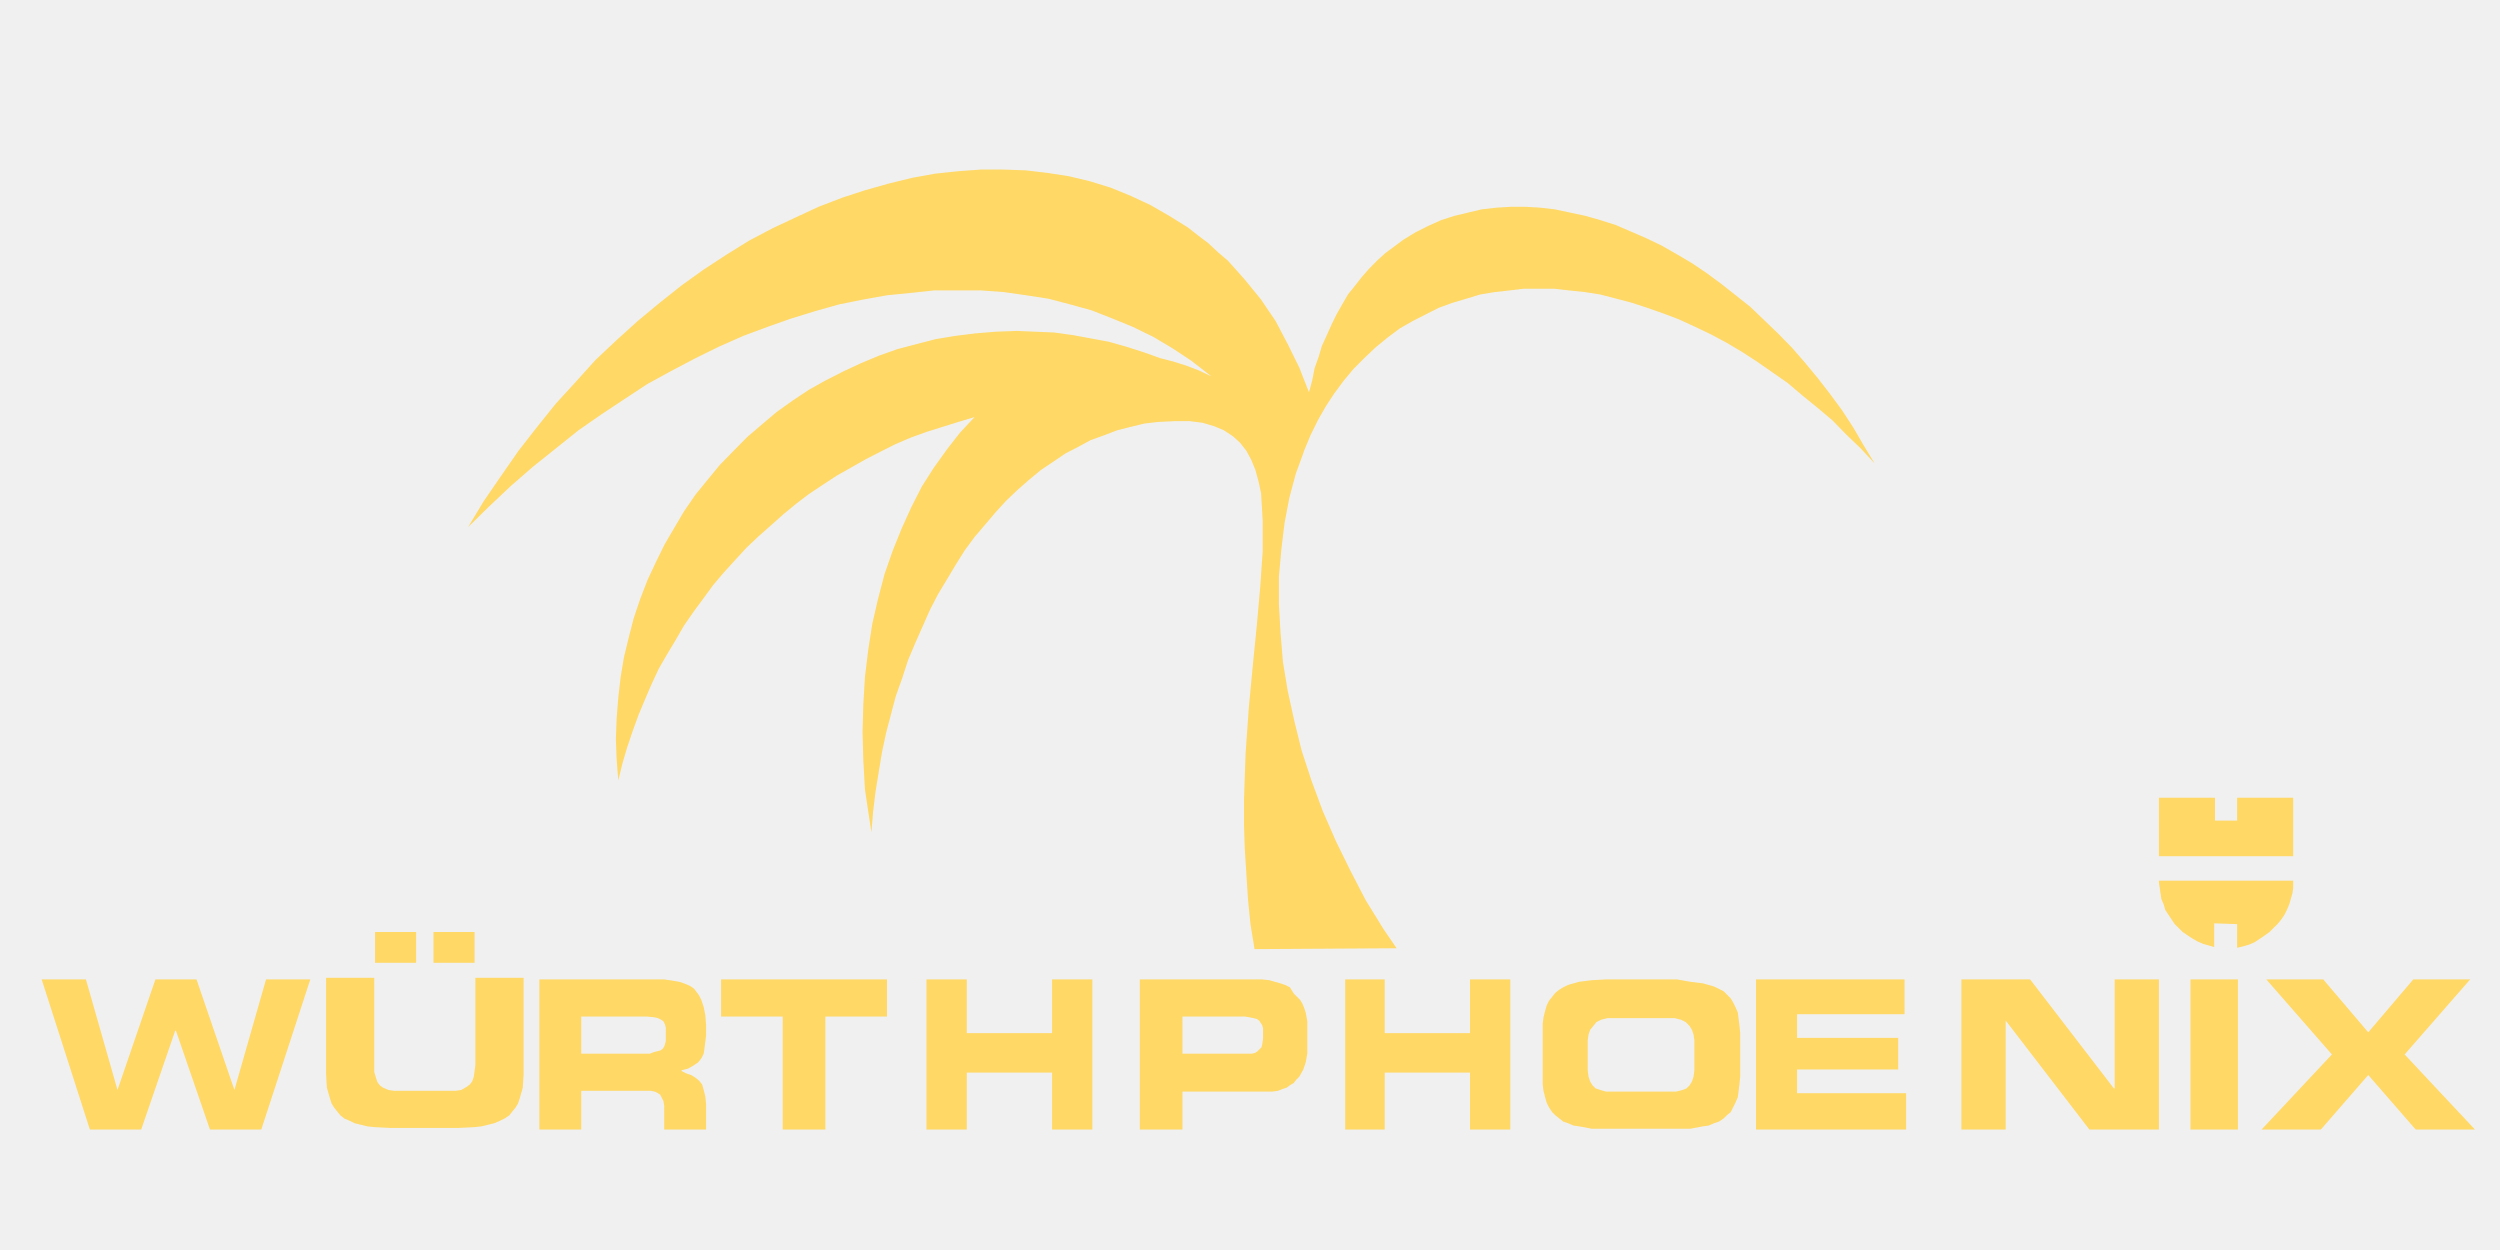
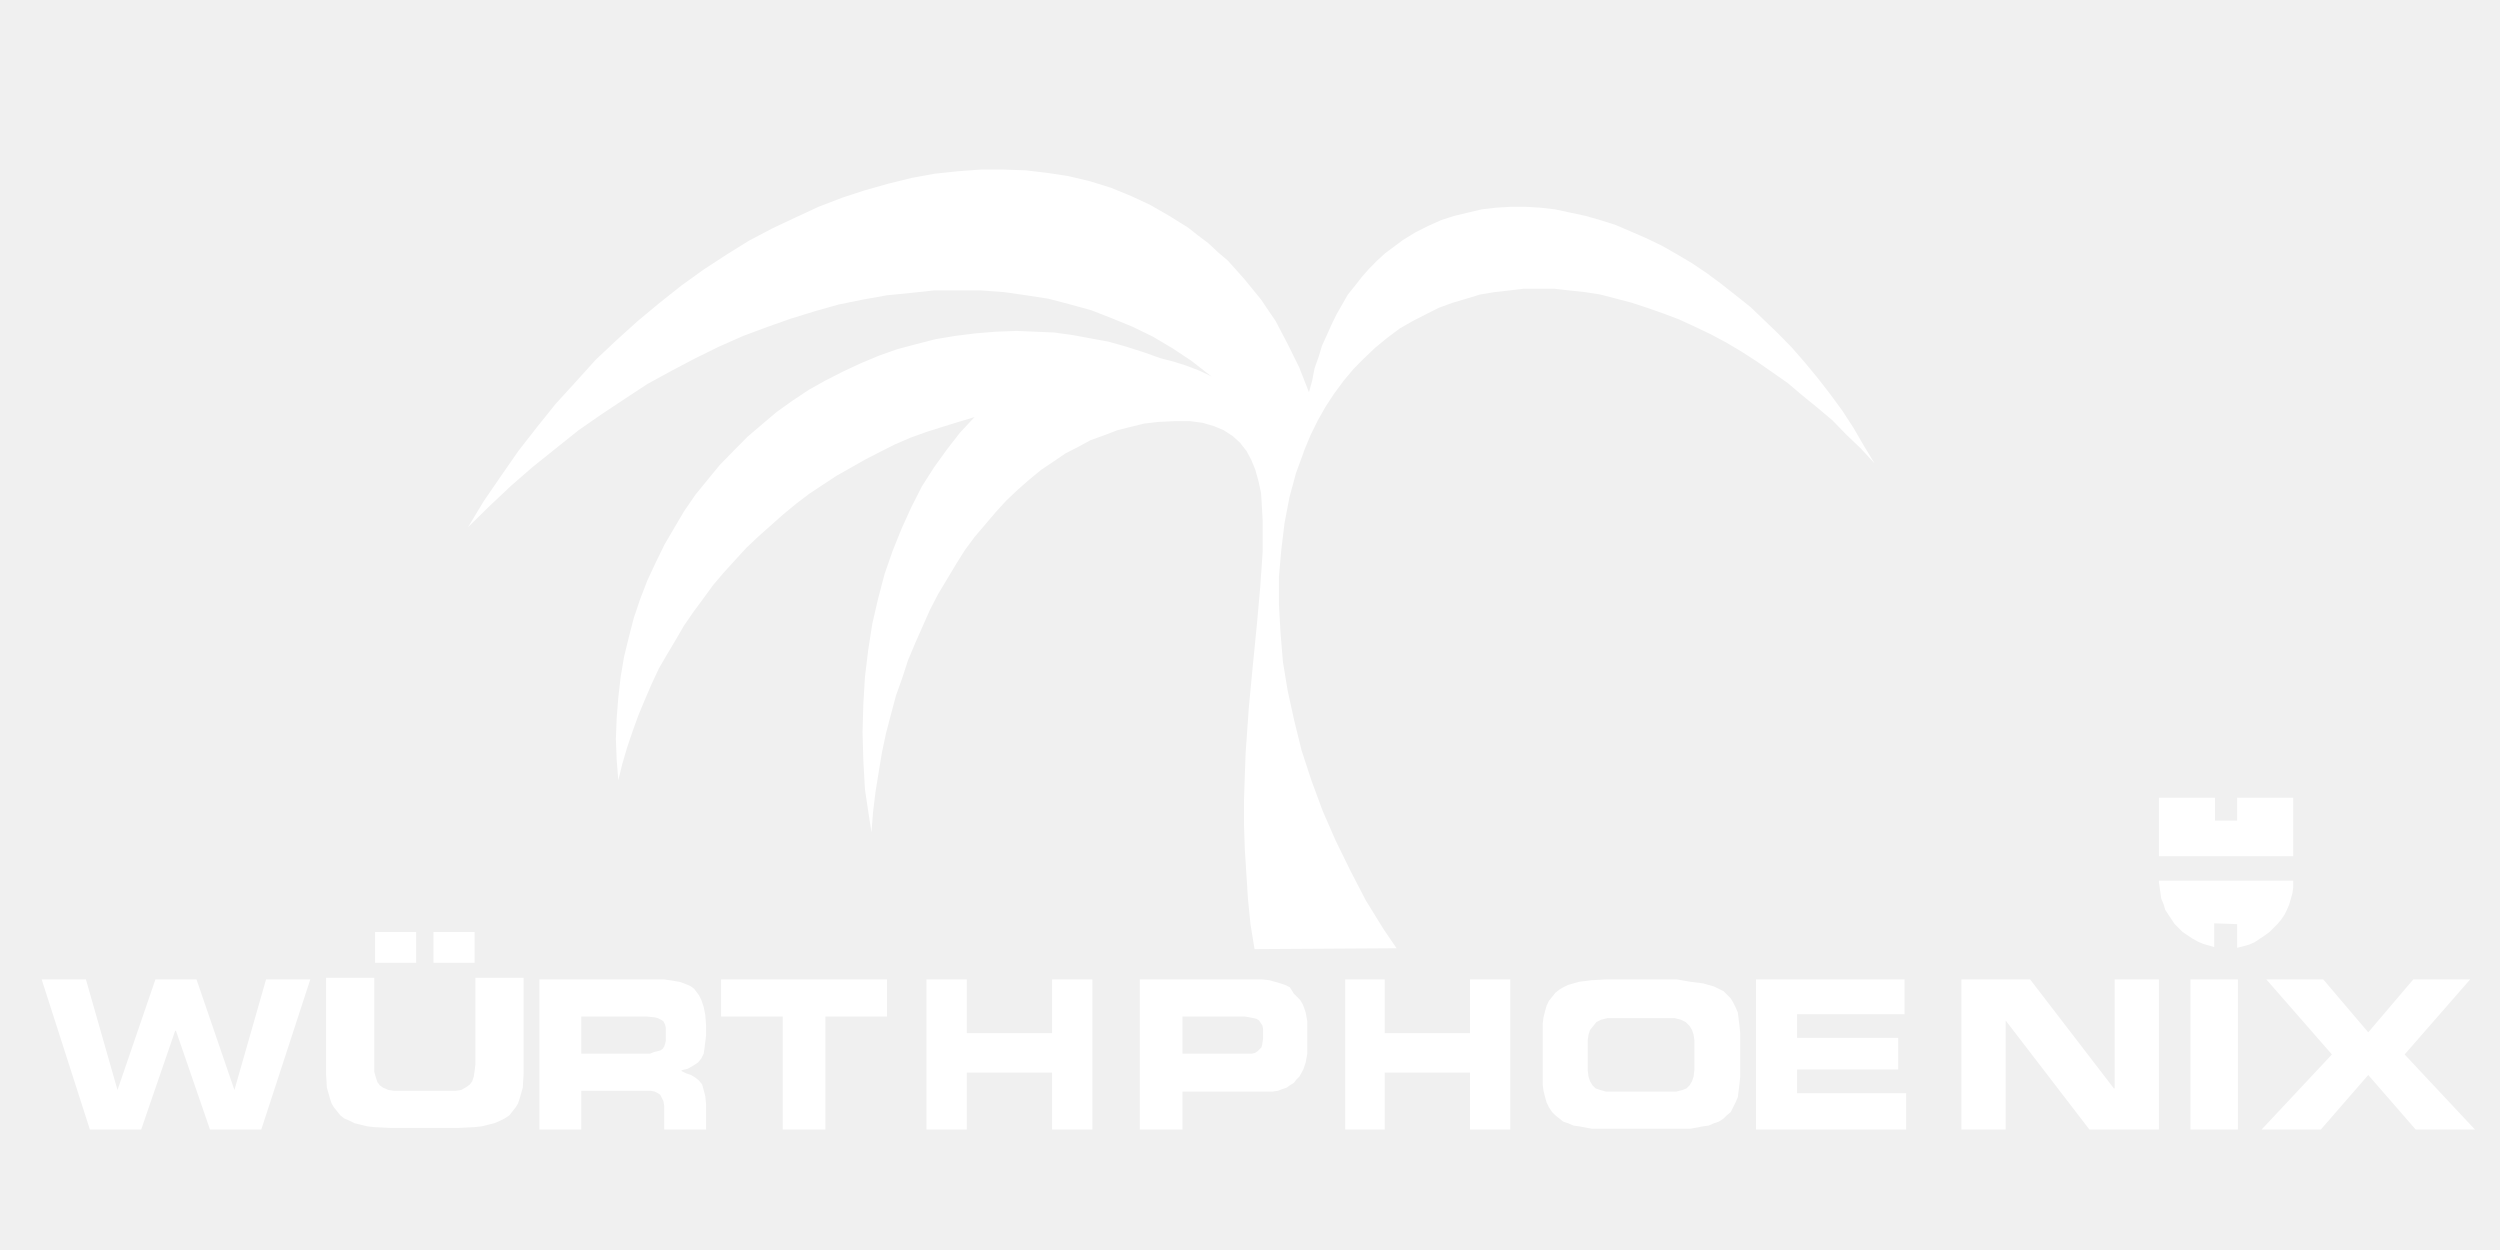
<svg xmlns="http://www.w3.org/2000/svg" width="60" height="30" viewBox="0 0 60 30" fill="none">
  <g clip-path="url(#clip0_1129_24673)">
-     <path d="M2.157 27.108H3.389L4.204 24.738H4.223L5.039 27.108H6.271L7.447 23.506H6.385L5.626 26.16L4.716 23.506H3.73L2.82 26.16L2.062 23.506H1L2.157 27.108ZM9.001 23.108H9.987V22.368H9.001V23.108ZM10.404 23.108H11.39V22.368H10.404V23.108ZM7.826 25.781L7.845 26.103L7.883 26.236L7.921 26.369L7.958 26.483L8.015 26.577L8.091 26.672L8.167 26.767L8.262 26.843L8.395 26.9L8.508 26.957L8.66 26.994L8.812 27.032L8.982 27.051L9.362 27.07H11.011L11.39 27.051L11.561 27.032L11.713 26.994L11.864 26.957L11.997 26.9L12.111 26.843L12.225 26.767L12.3 26.672L12.376 26.577L12.433 26.483L12.471 26.369L12.509 26.236L12.547 26.103L12.566 25.781V23.468H11.409V25.553L11.39 25.705L11.371 25.838L11.333 25.952L11.277 26.027L11.201 26.084L11.068 26.16L10.935 26.179H9.456L9.324 26.16L9.191 26.103L9.115 26.047L9.058 25.971L9.02 25.857L8.982 25.724V23.468H7.826V25.781ZM13.95 24.397H15.524L15.713 24.416L15.789 24.435L15.865 24.473L15.922 24.511L15.96 24.587L15.979 24.662V24.985L15.96 25.061L15.941 25.117L15.903 25.174L15.846 25.212L15.77 25.231L15.694 25.25L15.6 25.288H13.95V24.397ZM12.945 27.108H13.95V26.179H15.618L15.713 26.198L15.789 26.236L15.846 26.274L15.884 26.35L15.922 26.426L15.941 26.54V27.108H16.946V26.502L16.927 26.312L16.889 26.16L16.851 26.027L16.775 25.933L16.68 25.857L16.585 25.8L16.472 25.762L16.358 25.705V25.686L16.51 25.648L16.642 25.573L16.756 25.497L16.832 25.402L16.889 25.288L16.908 25.155L16.927 25.004L16.946 24.852V24.605L16.927 24.359L16.889 24.169L16.832 23.999L16.775 23.885L16.718 23.809L16.661 23.733L16.585 23.676L16.51 23.639L16.415 23.601L16.301 23.563L16.187 23.544L15.941 23.506H12.945V27.108ZM17.306 24.397H18.785V27.108H19.809V24.397H21.288V23.506H17.306V24.397ZM22.236 27.108H23.203V25.743H25.25V27.108H26.217V23.506H25.25V24.795H23.203V23.506H22.236V27.108Z" fill="#FFD865" />
-     <path d="M27.355 27.108H28.379V26.198H30.54L30.673 26.179L30.768 26.141L30.882 26.103L30.957 26.047L31.052 25.99L31.109 25.914L31.185 25.838L31.28 25.667L31.337 25.497L31.375 25.288V24.511L31.337 24.302L31.299 24.188L31.261 24.094L31.204 23.999L31.128 23.923L31.052 23.847L30.957 23.695L30.844 23.639L30.73 23.601L30.597 23.563L30.465 23.525L30.294 23.506H27.355V27.108ZM28.379 24.397H29.877L29.991 24.416L30.085 24.435L30.161 24.454L30.218 24.492L30.256 24.549L30.294 24.606L30.313 24.681V24.928L30.294 25.061L30.275 25.137L30.237 25.174L30.18 25.231L30.123 25.269L30.047 25.288H28.379V24.397ZM32.285 27.108H33.233V25.743H35.28V27.108H36.247V23.506H35.28V24.795H33.233V23.506H32.285V27.108ZM37.025 25.838V26.028L37.044 26.179L37.082 26.331L37.12 26.464L37.176 26.577L37.252 26.691L37.328 26.767L37.423 26.843L37.518 26.919L37.632 26.957L37.764 27.014L37.897 27.032L38.2 27.089H40.57L40.874 27.032L41.007 27.014L41.139 26.957L41.253 26.919L41.367 26.843L41.443 26.767L41.537 26.691L41.594 26.577L41.651 26.464L41.708 26.331L41.727 26.179L41.746 26.028L41.765 25.838V24.795L41.746 24.606L41.727 24.454L41.708 24.302L41.651 24.169L41.594 24.056L41.537 23.961L41.443 23.866L41.367 23.79L41.253 23.733L41.139 23.677L41.007 23.639L40.874 23.601L40.57 23.563L40.248 23.506H38.542L38.2 23.525L37.897 23.563L37.764 23.601L37.632 23.639L37.518 23.695L37.423 23.752L37.328 23.828L37.252 23.923L37.176 24.018L37.12 24.132L37.082 24.264L37.044 24.416L37.025 24.568V25.838ZM38.105 25.117V24.966L38.124 24.833L38.162 24.719L38.238 24.625L38.314 24.53L38.428 24.473L38.58 24.435H40.191L40.343 24.473L40.457 24.53L40.551 24.625L40.608 24.719L40.646 24.833L40.665 24.966V25.686L40.646 25.838L40.608 25.952L40.551 26.047L40.476 26.122L40.381 26.16L40.229 26.198H38.542L38.409 26.16L38.295 26.122L38.219 26.047L38.162 25.952L38.124 25.838L38.105 25.686V25.117ZM42.144 27.108H45.747V26.236H43.13V25.667H45.557V24.909H43.13V24.34H45.709V23.506H42.144V27.108ZM47.074 27.108H48.136V24.492L50.145 27.108H51.814V23.506H50.752V26.122H50.733L48.723 23.506H47.074V27.108ZM52.572 27.108H53.71V23.506H52.572V27.108ZM54.279 27.108H55.701L56.838 25.8L57.976 27.108H59.398L57.711 25.307L59.284 23.506H57.919L56.838 24.776L55.758 23.506H54.392L55.966 25.307L54.279 27.108Z" fill="#FFD865" />
-     <path d="M55.037 20.548H51.814V19.145H53.16V19.695H53.691V19.145H55.037V20.548ZM53.691 22.179V22.747L53.843 22.71L53.975 22.672L54.108 22.615L54.222 22.539L54.336 22.463L54.468 22.368L54.563 22.273L54.658 22.179L54.753 22.065L54.829 21.951L54.886 21.837L54.942 21.705L54.98 21.572L55.018 21.439L55.037 21.306V21.136H51.814V21.174L51.833 21.306L51.852 21.439L51.871 21.572L51.928 21.705L51.966 21.837L52.041 21.951L52.117 22.065L52.193 22.179L52.288 22.273L52.383 22.368L52.496 22.444L52.61 22.52L52.743 22.596L52.876 22.653L53.008 22.691L53.141 22.729V22.16L53.691 22.179Z" fill="#FFD865" />
+     <path d="M2.157 27.108H3.389L4.204 24.738H4.223L5.039 27.108H6.271L7.447 23.506H6.385L5.626 26.16L4.716 23.506H3.73L2.82 26.16L2.062 23.506H1L2.157 27.108ZM9.001 23.108H9.987V22.368H9.001V23.108ZM10.404 23.108H11.39V22.368H10.404V23.108ZM7.826 25.781L7.845 26.103L7.883 26.236L7.921 26.369L7.958 26.483L8.015 26.577L8.091 26.672L8.167 26.767L8.262 26.843L8.395 26.9L8.508 26.957L8.66 26.994L8.812 27.032L8.982 27.051L9.362 27.07H11.011L11.39 27.051L11.561 27.032L11.713 26.994L11.864 26.957L11.997 26.9L12.111 26.843L12.225 26.767L12.3 26.672L12.376 26.577L12.433 26.483L12.471 26.369L12.509 26.236L12.547 26.103L12.566 25.781V23.468H11.409V25.553L11.39 25.705L11.371 25.838L11.333 25.952L11.277 26.027L11.201 26.084L11.068 26.16L10.935 26.179H9.456L9.324 26.16L9.191 26.103L9.115 26.047L9.058 25.971L9.02 25.857L8.982 25.724V23.468H7.826V25.781ZM13.95 24.397H15.524L15.713 24.416L15.789 24.435L15.865 24.473L15.922 24.511L15.96 24.587L15.979 24.662V24.985L15.96 25.061L15.941 25.117L15.903 25.174L15.846 25.212L15.77 25.231L15.694 25.25L15.6 25.288H13.95V24.397ZM12.945 27.108H13.95V26.179H15.618L15.713 26.198L15.789 26.236L15.846 26.274L15.884 26.35L15.922 26.426L15.941 26.54V27.108H16.946V26.502L16.927 26.312L16.889 26.16L16.851 26.027L16.775 25.933L16.68 25.857L16.585 25.8L16.472 25.762L16.358 25.705V25.686L16.51 25.648L16.642 25.573L16.756 25.497L16.832 25.402L16.889 25.288L16.908 25.155L16.927 25.004L16.946 24.852V24.605L16.927 24.359L16.889 24.169L16.832 23.999L16.775 23.885L16.718 23.809L16.661 23.733L16.585 23.676L16.51 23.639L16.415 23.601L16.301 23.563L16.187 23.544L15.941 23.506H12.945V27.108ZM17.306 24.397H18.785V27.108H19.809V24.397H21.288V23.506H17.306V24.397ZM22.236 27.108H23.203V25.743H25.25V27.108H26.217V23.506H25.25V24.795H23.203V23.506H22.236V27.108Z" fill="white" />
+     <path d="M27.355 27.108H28.379V26.198H30.54L30.673 26.179L30.768 26.141L30.882 26.103L30.957 26.047L31.052 25.99L31.109 25.914L31.185 25.838L31.28 25.667L31.337 25.497L31.375 25.288V24.511L31.337 24.302L31.299 24.188L31.261 24.094L31.204 23.999L31.128 23.923L31.052 23.847L30.957 23.695L30.844 23.639L30.73 23.601L30.597 23.563L30.465 23.525L30.294 23.506H27.355V27.108ZM28.379 24.397H29.877L29.991 24.416L30.085 24.435L30.161 24.454L30.218 24.492L30.256 24.549L30.294 24.606L30.313 24.681V24.928L30.294 25.061L30.275 25.137L30.237 25.174L30.18 25.231L30.123 25.269L30.047 25.288H28.379V24.397ZM32.285 27.108H33.233V25.743H35.28V27.108H36.247V23.506H35.28V24.795H33.233V23.506H32.285V27.108ZM37.025 25.838V26.028L37.044 26.179L37.082 26.331L37.12 26.464L37.176 26.577L37.252 26.691L37.328 26.767L37.423 26.843L37.518 26.919L37.632 26.957L37.764 27.014L37.897 27.032L38.2 27.089H40.57L40.874 27.032L41.007 27.014L41.139 26.957L41.253 26.919L41.367 26.843L41.443 26.767L41.537 26.691L41.594 26.577L41.651 26.464L41.708 26.331L41.727 26.179L41.746 26.028L41.765 25.838V24.795L41.746 24.606L41.727 24.454L41.708 24.302L41.651 24.169L41.594 24.056L41.537 23.961L41.443 23.866L41.367 23.79L41.253 23.733L41.139 23.677L41.007 23.639L40.874 23.601L40.57 23.563L40.248 23.506H38.542L38.2 23.525L37.897 23.563L37.764 23.601L37.632 23.639L37.518 23.695L37.423 23.752L37.328 23.828L37.252 23.923L37.176 24.018L37.12 24.132L37.082 24.264L37.044 24.416L37.025 24.568V25.838ZM38.105 25.117V24.966L38.124 24.833L38.162 24.719L38.238 24.625L38.314 24.53L38.428 24.473L38.58 24.435H40.191L40.343 24.473L40.457 24.53L40.551 24.625L40.608 24.719L40.646 24.833L40.665 24.966V25.686L40.646 25.838L40.608 25.952L40.551 26.047L40.476 26.122L40.381 26.16L40.229 26.198H38.542L38.409 26.16L38.295 26.122L38.219 26.047L38.162 25.952L38.124 25.838L38.105 25.686V25.117ZM42.144 27.108H45.747V26.236H43.13V25.667H45.557V24.909H43.13V24.34H45.709V23.506H42.144V27.108ZM47.074 27.108H48.136V24.492L50.145 27.108H51.814V23.506H50.752V26.122H50.733L48.723 23.506H47.074V27.108ZM52.572 27.108H53.71V23.506H52.572V27.108ZM54.279 27.108H55.701L56.838 25.8L57.976 27.108H59.398L57.711 25.307L59.284 23.506H57.919L56.838 24.776L55.758 23.506H54.392L55.966 25.307L54.279 27.108Z" fill="white" />
+     <path d="M55.037 20.548H51.814V19.145H53.16V19.695H53.691V19.145H55.037V20.548ZM53.691 22.179V22.747L53.843 22.71L53.975 22.672L54.108 22.615L54.222 22.539L54.336 22.463L54.468 22.368L54.563 22.273L54.658 22.179L54.753 22.065L54.829 21.951L54.886 21.837L54.942 21.705L54.98 21.572L55.018 21.439L55.037 21.306V21.136H51.814V21.174L51.833 21.306L51.852 21.439L51.871 21.572L51.928 21.705L51.966 21.837L52.041 21.951L52.117 22.065L52.193 22.179L52.288 22.273L52.383 22.368L52.496 22.444L52.61 22.52L52.743 22.596L52.876 22.653L53.008 22.691L53.141 22.729V22.16L53.691 22.179Z" fill="white" />
  </g>
  <g clip-path="url(#clip1_1129_24673)">
-     <path fill-rule="evenodd" clip-rule="evenodd" d="M11.234 12.651L11.605 12.035L12.015 11.437L12.442 10.822L12.89 10.248L13.338 9.69L13.827 9.155L14.294 8.637L14.8 8.161L15.306 7.704L15.832 7.267L16.358 6.85L16.884 6.472L17.429 6.116L17.975 5.777L18.539 5.48L19.085 5.223L19.648 4.962L20.215 4.744L20.76 4.566L21.324 4.407L21.89 4.268L22.434 4.169L23 4.109L23.545 4.069H24.07L24.616 4.088L25.142 4.15L25.647 4.228L26.155 4.349L26.662 4.506L27.148 4.705L27.616 4.924L28.064 5.182L28.512 5.461L28.765 5.66L28.999 5.836L29.233 6.055L29.467 6.254L29.681 6.492L29.875 6.711L30.071 6.951L30.266 7.19L30.439 7.447L30.615 7.705L30.907 8.262L31.181 8.817L31.415 9.414L31.492 9.136L31.55 8.837L31.649 8.56L31.726 8.301L31.844 8.043L31.96 7.784L32.077 7.545L32.212 7.308L32.349 7.069L32.525 6.851L32.68 6.652L32.855 6.453L33.05 6.255L33.245 6.077L33.459 5.918L33.674 5.758L33.966 5.579L34.277 5.422L34.59 5.282L34.9 5.182L35.231 5.103L35.563 5.024L35.912 4.984L36.264 4.963H36.615L36.965 4.984L37.316 5.024L37.685 5.103L38.056 5.182L38.405 5.282L38.777 5.4L39.147 5.559L39.516 5.719L39.887 5.898L40.236 6.097L40.607 6.316L40.959 6.553L41.308 6.811L41.66 7.089L42.009 7.366L42.342 7.685L42.672 8.002L43.004 8.341L43.315 8.698L43.626 9.074L43.919 9.452L44.211 9.849L44.483 10.267L44.736 10.703L44.99 11.121L44.659 10.763L44.307 10.426L43.978 10.088L43.626 9.791L43.257 9.491L42.907 9.194L42.538 8.936L42.166 8.677L41.796 8.438L41.428 8.22L41.055 8.021L40.684 7.844L40.295 7.665L39.925 7.525L39.535 7.388L39.166 7.267L38.795 7.169L38.405 7.068L38.036 7.01L37.665 6.971L37.296 6.929H36.574L36.224 6.971L35.873 7.01L35.523 7.068L35.191 7.169L34.861 7.267L34.529 7.388L34.218 7.545L33.907 7.704L33.594 7.883L33.302 8.102L33.011 8.34L32.739 8.598L32.484 8.855L32.25 9.135L32.016 9.452L31.821 9.749L31.628 10.088L31.452 10.446L31.296 10.822L31.277 10.883L31.102 11.36L30.947 11.935L30.829 12.552L30.752 13.189L30.694 13.844V14.5L30.733 15.195L30.791 15.892L30.906 16.586L31.063 17.3L31.239 18.013L31.473 18.728L31.745 19.463L32.057 20.177L32.408 20.893L32.778 21.607L33.206 22.301L33.518 22.758L30.109 22.779L30.012 22.184L29.952 21.588L29.914 20.992L29.875 20.376L29.856 19.801V19.205L29.875 18.628L29.895 18.073L29.972 16.98L30.07 15.947L30.167 14.973L30.246 14.08L30.304 13.245V12.491L30.285 12.153L30.266 11.836L30.206 11.558L30.129 11.278L30.032 11.04L29.915 10.822L29.759 10.623L29.585 10.466L29.371 10.326L29.137 10.228L28.863 10.147L28.552 10.107H28.201L27.791 10.127L27.46 10.166L27.129 10.247L26.818 10.325L26.505 10.445L26.175 10.563L25.881 10.723L25.571 10.882L25.279 11.081L24.985 11.278L24.694 11.518L24.422 11.757L24.149 12.016L23.896 12.293L23.643 12.591L23.388 12.89L23.155 13.206L22.943 13.544L22.729 13.902L22.514 14.259L22.319 14.636L22.143 15.034L21.967 15.431L21.792 15.847L21.657 16.264L21.501 16.701L21.385 17.138L21.265 17.595L21.168 18.053L21.089 18.53L21.012 19.006L20.954 19.482L20.915 19.978L20.836 19.462L20.759 18.947L20.72 18.252L20.701 17.575L20.72 16.9L20.759 16.244L20.836 15.608L20.935 14.971L21.072 14.378L21.228 13.782L21.422 13.225L21.637 12.69L21.871 12.174L22.124 11.676L22.415 11.22L22.729 10.783L23.039 10.385L23.389 10.01L23 10.127L22.61 10.248L22.239 10.365L21.851 10.505L21.48 10.665L21.131 10.841L20.779 11.021L20.428 11.22L20.078 11.418L19.746 11.636L19.416 11.855L19.104 12.093L18.791 12.351L18.5 12.611L18.209 12.868L17.915 13.146L17.642 13.443L17.37 13.742L17.117 14.04L16.884 14.359L16.65 14.676L16.416 15.014L16.221 15.351L16.007 15.709L15.812 16.046L15.636 16.423L15.482 16.782L15.325 17.157L15.188 17.535L15.053 17.933L14.936 18.331L14.839 18.728L14.8 18.23L14.781 17.735L14.8 17.238L14.839 16.743L14.896 16.245L14.976 15.768L15.092 15.292L15.21 14.835L15.364 14.378L15.54 13.922L15.735 13.505L15.949 13.068L16.182 12.67L16.416 12.273L16.689 11.875L16.98 11.518L17.274 11.16L17.604 10.822L17.937 10.485L18.286 10.187L18.638 9.889L19.026 9.612L19.416 9.353L19.806 9.135L20.235 8.916L20.663 8.717L21.09 8.538L21.538 8.379L21.986 8.261L22.453 8.14L22.921 8.062L23.41 8.001L23.896 7.961L24.402 7.942L24.85 7.961L25.299 7.98L25.747 8.042L26.175 8.121L26.604 8.2L27.03 8.32L27.46 8.458L27.849 8.597L28.161 8.677L28.473 8.776L28.784 8.895L29.076 9.035L28.59 8.657L28.142 8.36L27.674 8.082L27.186 7.844L26.7 7.645L26.195 7.447L25.688 7.307L25.161 7.169L24.636 7.088L24.091 7.01L23.545 6.97H22.415L21.87 7.029L21.285 7.087L20.721 7.188L20.136 7.306L19.572 7.465L18.987 7.645L18.423 7.844L17.838 8.062L17.254 8.32L16.689 8.598L16.125 8.895L15.54 9.214L14.996 9.572L14.429 9.948L13.885 10.326L13.339 10.763L12.793 11.2L12.268 11.656L11.741 12.153L11.234 12.651Z" fill="#FFD865" />
+     <path fill-rule="evenodd" clip-rule="evenodd" d="M11.234 12.651L11.605 12.035L12.015 11.437L12.442 10.822L12.89 10.248L13.338 9.69L13.827 9.155L14.294 8.637L14.8 8.161L15.306 7.704L15.832 7.267L16.358 6.85L16.884 6.472L17.429 6.116L17.975 5.777L18.539 5.48L19.085 5.223L19.648 4.962L20.215 4.744L20.76 4.566L21.324 4.407L21.89 4.268L22.434 4.169L23 4.109L23.545 4.069H24.07L24.616 4.088L25.142 4.15L25.647 4.228L26.155 4.349L26.662 4.506L27.148 4.705L27.616 4.924L28.064 5.182L28.512 5.461L28.765 5.66L28.999 5.836L29.233 6.055L29.467 6.254L29.681 6.492L29.875 6.711L30.071 6.951L30.266 7.19L30.439 7.447L30.615 7.705L30.907 8.262L31.181 8.817L31.415 9.414L31.492 9.136L31.55 8.837L31.649 8.56L31.726 8.301L31.844 8.043L31.96 7.784L32.077 7.545L32.212 7.308L32.349 7.069L32.525 6.851L32.68 6.652L32.855 6.453L33.05 6.255L33.245 6.077L33.459 5.918L33.674 5.758L33.966 5.579L34.277 5.422L34.59 5.282L34.9 5.182L35.231 5.103L35.563 5.024L35.912 4.984L36.264 4.963H36.615L36.965 4.984L37.316 5.024L37.685 5.103L38.056 5.182L38.405 5.282L38.777 5.4L39.147 5.559L39.516 5.719L39.887 5.898L40.236 6.097L40.607 6.316L40.959 6.553L41.308 6.811L41.66 7.089L42.009 7.366L42.342 7.685L42.672 8.002L43.004 8.341L43.315 8.698L43.626 9.074L43.919 9.452L44.211 9.849L44.483 10.267L44.736 10.703L44.99 11.121L44.659 10.763L44.307 10.426L43.978 10.088L43.626 9.791L43.257 9.491L42.907 9.194L42.538 8.936L42.166 8.677L41.796 8.438L41.428 8.22L41.055 8.021L40.684 7.844L40.295 7.665L39.925 7.525L39.535 7.388L39.166 7.267L38.795 7.169L38.405 7.068L38.036 7.01L37.665 6.971L37.296 6.929H36.574L36.224 6.971L35.873 7.01L35.523 7.068L35.191 7.169L34.861 7.267L34.529 7.388L34.218 7.545L33.907 7.704L33.594 7.883L33.302 8.102L33.011 8.34L32.739 8.598L32.484 8.855L32.25 9.135L32.016 9.452L31.821 9.749L31.628 10.088L31.452 10.446L31.296 10.822L31.277 10.883L31.102 11.36L30.947 11.935L30.829 12.552L30.752 13.189L30.694 13.844V14.5L30.733 15.195L30.791 15.892L30.906 16.586L31.063 17.3L31.239 18.013L31.473 18.728L31.745 19.463L32.057 20.177L32.408 20.893L32.778 21.607L33.206 22.301L33.518 22.758L30.109 22.779L30.012 22.184L29.952 21.588L29.914 20.992L29.875 20.376L29.856 19.801V19.205L29.875 18.628L29.895 18.073L29.972 16.98L30.07 15.947L30.167 14.973L30.246 14.08L30.304 13.245V12.491L30.285 12.153L30.266 11.836L30.206 11.558L30.129 11.278L30.032 11.04L29.915 10.822L29.759 10.623L29.585 10.466L29.371 10.326L29.137 10.228L28.863 10.147L28.552 10.107H28.201L27.791 10.127L27.46 10.166L27.129 10.247L26.818 10.325L26.505 10.445L26.175 10.563L25.881 10.723L25.571 10.882L25.279 11.081L24.985 11.278L24.694 11.518L24.422 11.757L24.149 12.016L23.896 12.293L23.643 12.591L23.388 12.89L23.155 13.206L22.943 13.544L22.729 13.902L22.514 14.259L22.319 14.636L22.143 15.034L21.967 15.431L21.792 15.847L21.657 16.264L21.501 16.701L21.385 17.138L21.265 17.595L21.168 18.053L21.089 18.53L21.012 19.006L20.954 19.482L20.915 19.978L20.836 19.462L20.759 18.947L20.72 18.252L20.701 17.575L20.72 16.9L20.759 16.244L20.836 15.608L20.935 14.971L21.072 14.378L21.228 13.782L21.422 13.225L21.637 12.69L21.871 12.174L22.124 11.676L22.415 11.22L22.729 10.783L23.039 10.385L23.389 10.01L23 10.127L22.61 10.248L22.239 10.365L21.851 10.505L21.48 10.665L21.131 10.841L20.779 11.021L20.428 11.22L20.078 11.418L19.746 11.636L19.416 11.855L19.104 12.093L18.791 12.351L18.5 12.611L18.209 12.868L17.915 13.146L17.642 13.443L17.37 13.742L17.117 14.04L16.884 14.359L16.65 14.676L16.416 15.014L16.221 15.351L16.007 15.709L15.812 16.046L15.636 16.423L15.482 16.782L15.325 17.157L15.188 17.535L15.053 17.933L14.936 18.331L14.839 18.728L14.8 18.23L14.781 17.735L14.8 17.238L14.839 16.743L14.896 16.245L14.976 15.768L15.092 15.292L15.21 14.835L15.364 14.378L15.54 13.922L15.735 13.505L15.949 13.068L16.182 12.67L16.416 12.273L16.689 11.875L16.98 11.518L17.274 11.16L17.604 10.822L17.937 10.485L18.286 10.187L18.638 9.889L19.026 9.612L19.416 9.353L19.806 9.135L20.235 8.916L20.663 8.717L21.09 8.538L21.538 8.379L21.986 8.261L22.453 8.14L22.921 8.062L23.41 8.001L23.896 7.961L24.402 7.942L24.85 7.961L25.299 7.98L25.747 8.042L26.175 8.121L26.604 8.2L27.03 8.32L27.46 8.458L27.849 8.597L28.161 8.677L28.473 8.776L28.784 8.895L29.076 9.035L28.59 8.657L28.142 8.36L27.674 8.082L27.186 7.844L26.7 7.645L26.195 7.447L25.688 7.307L25.161 7.169L24.636 7.088L24.091 7.01L23.545 6.97H22.415L21.87 7.029L21.285 7.087L20.721 7.188L20.136 7.306L19.572 7.465L18.987 7.645L18.423 7.844L17.838 8.062L17.254 8.32L16.689 8.598L16.125 8.895L15.54 9.214L14.996 9.572L14.429 9.948L13.885 10.326L13.339 10.763L12.793 11.2L12.268 11.656L11.741 12.153L11.234 12.651Z" fill="white" />
  </g>
  <defs>
    <clipPath id="clip0_1129_24673">
-       <rect width="58.398" height="7.963" fill="#FFD865" transform="translate(1 19.145)" />
+       <rect width="58.398" height="7.963" fill="white" transform="translate(1 19.145)" />
    </clipPath>
    <clipPath id="clip1_1129_24673">
-       <rect width="33.755" height="18.71" fill="#FFD865" transform="translate(11.2344 4.06885)" />
+       <rect width="33.755" height="18.71" fill="white" transform="translate(11.2344 4.06885)" />
    </clipPath>
  </defs>
</svg>
